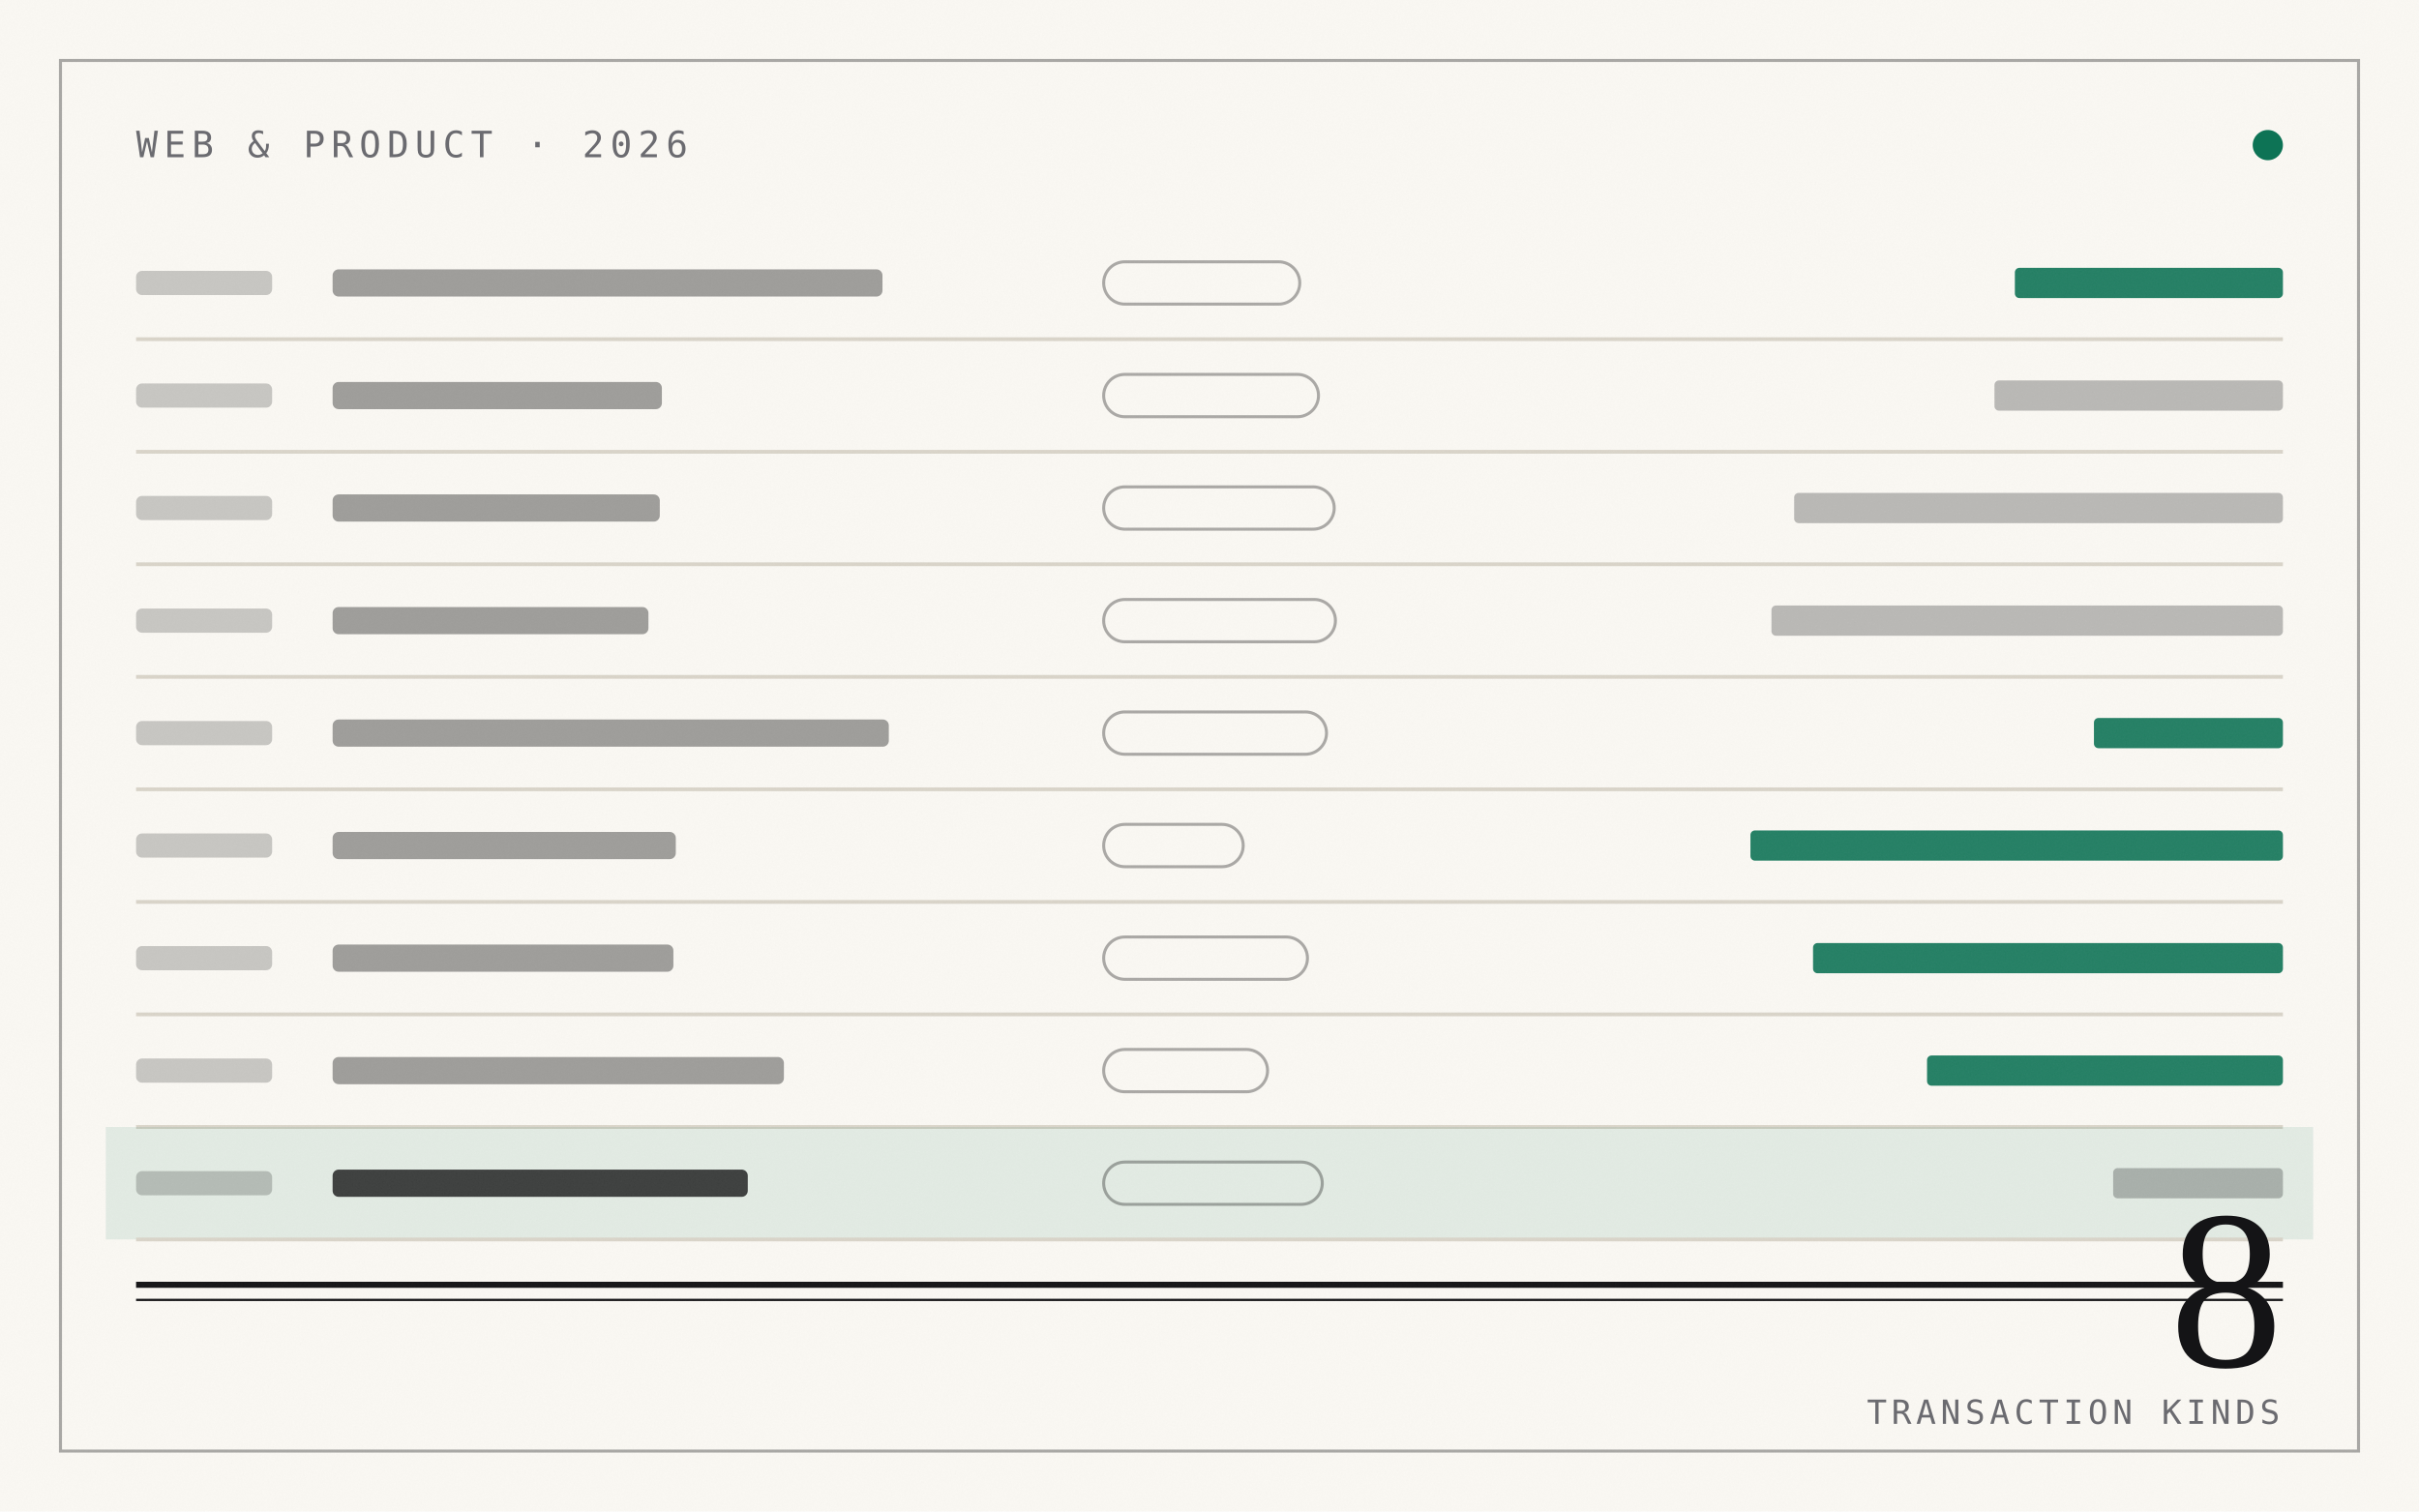
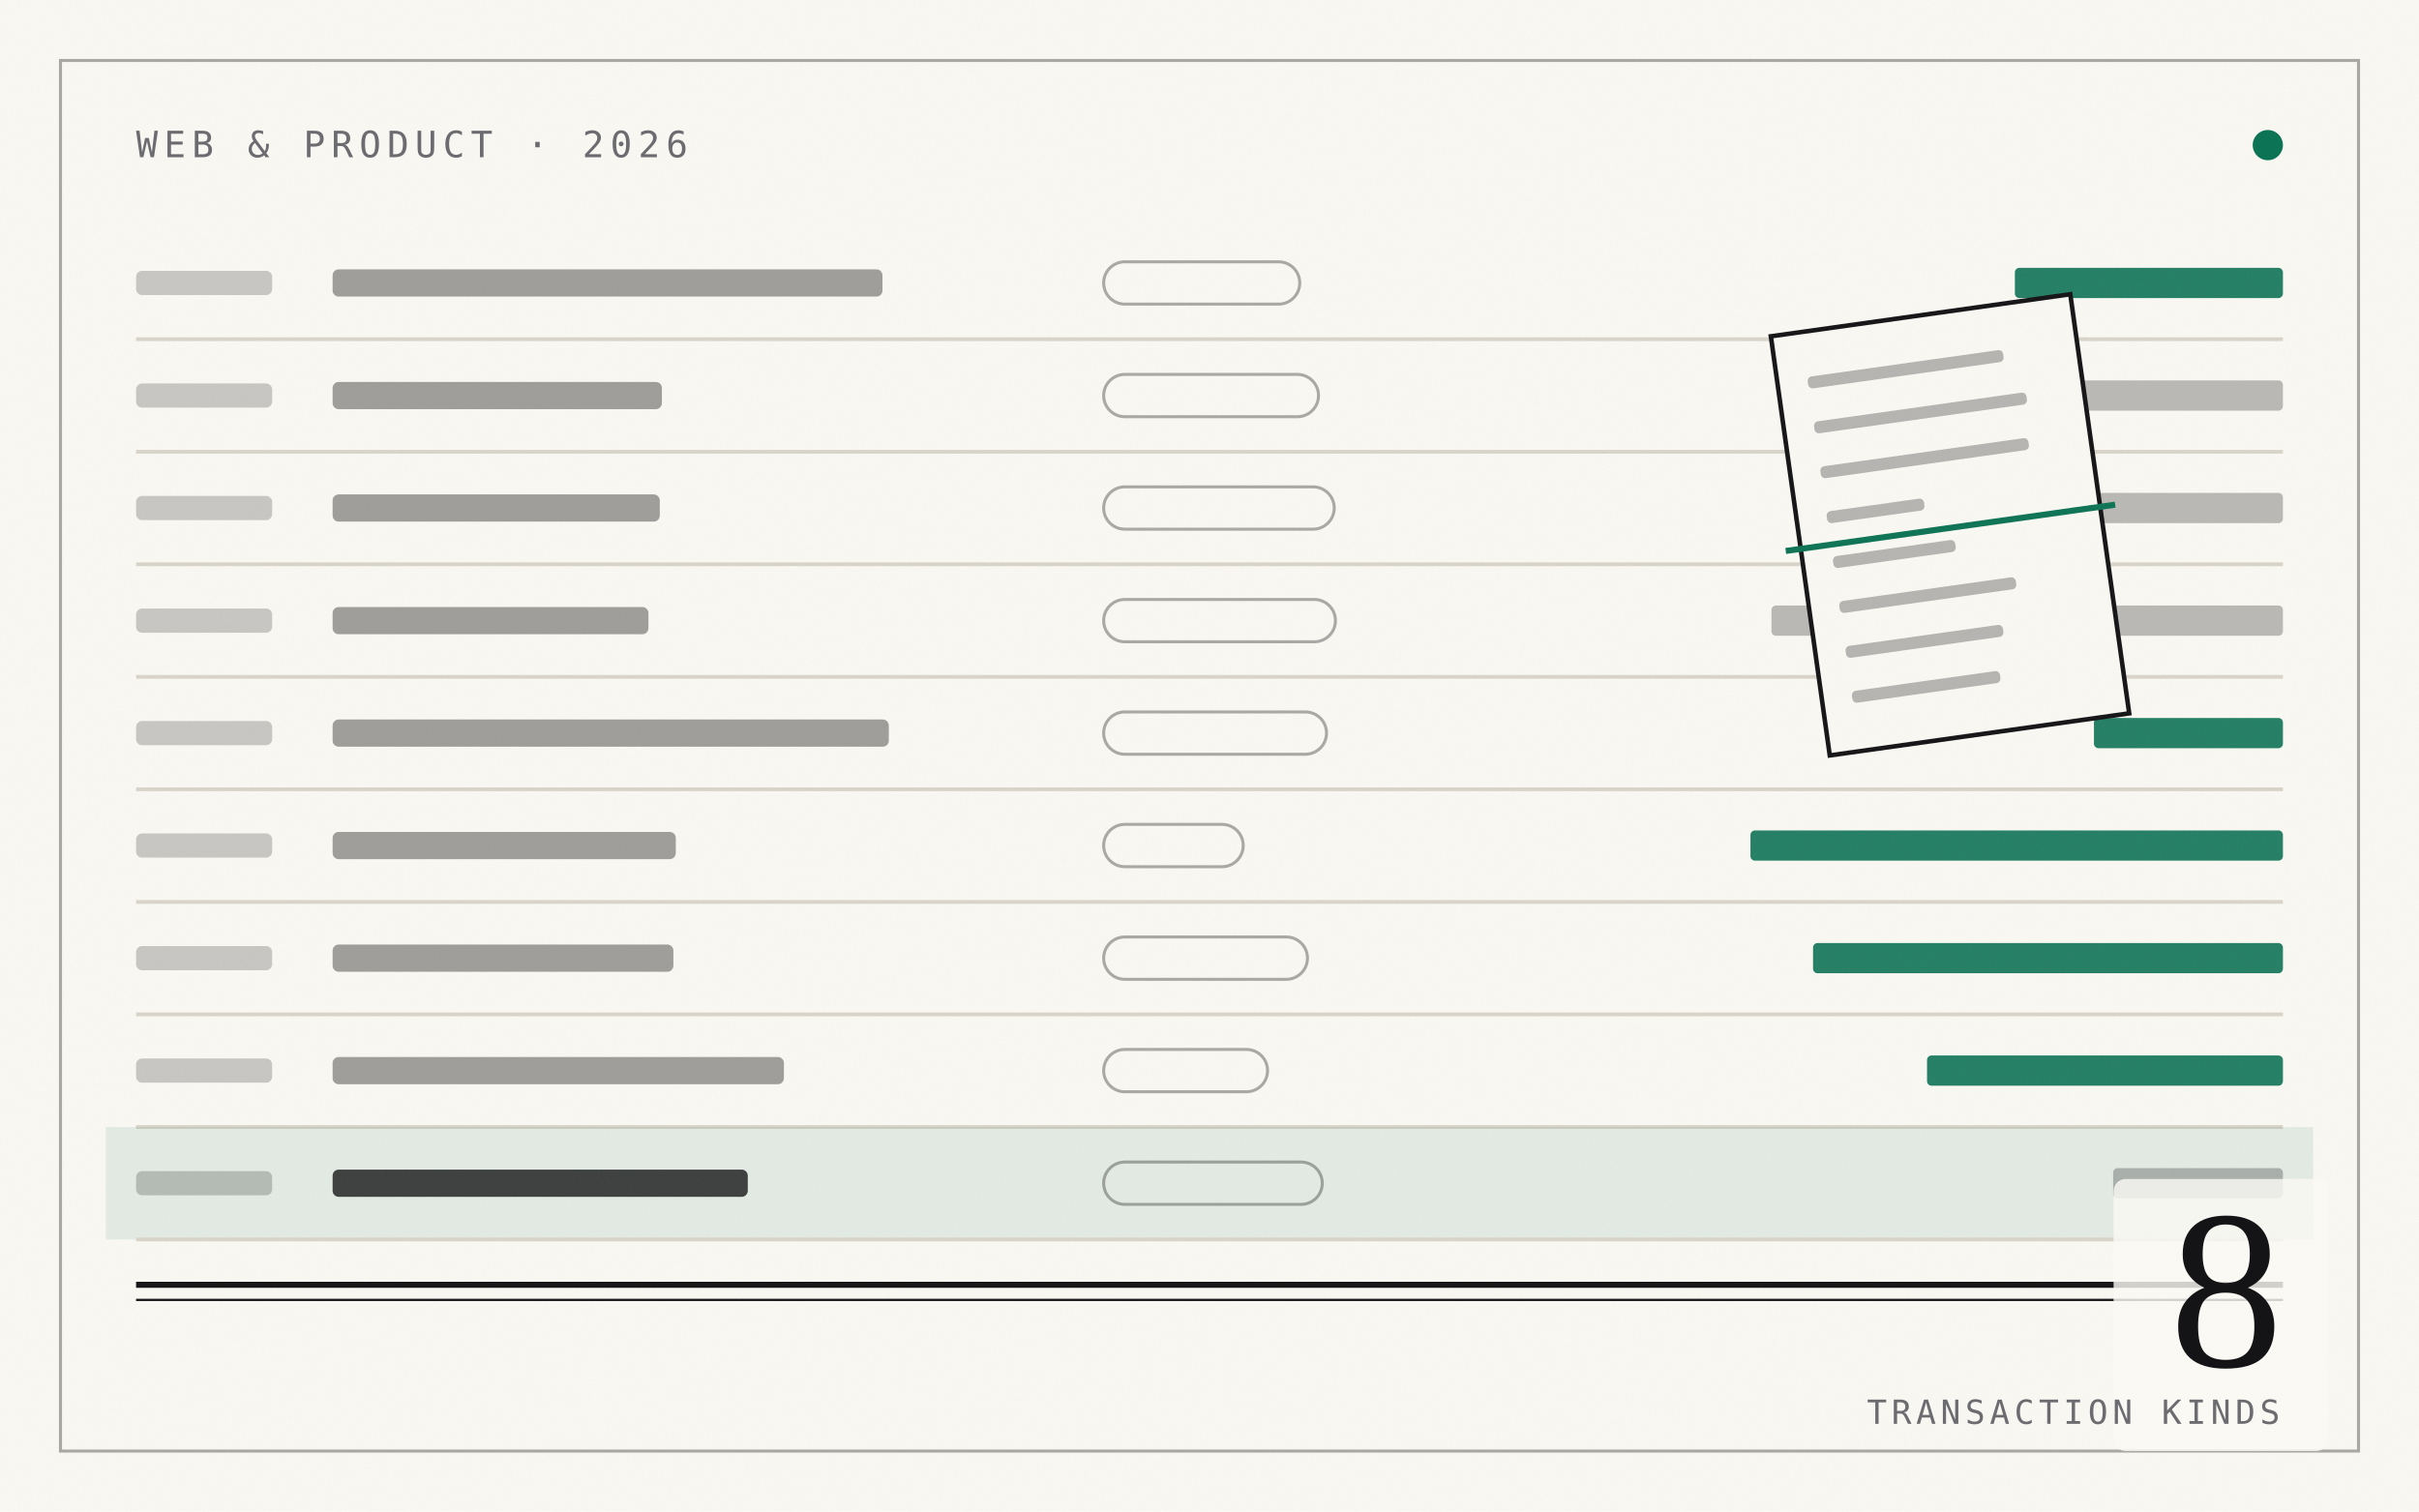
<svg xmlns="http://www.w3.org/2000/svg" width="1600" height="1000" viewBox="0 0 1600 1000" role="img" aria-label="CashFlow thumbnail">
  <defs>
    <filter id="grain" x="0" y="0" width="100%" height="100%">
      <feTurbulence type="fractalNoise" baseFrequency="0.9" numOctaves="2" stitchTiles="stitch" />
      <feColorMatrix type="saturate" values="0" />
      <feComponentTransfer>
        <feFuncA type="table" tableValues="0 0.06" />
      </feComponentTransfer>
    </filter>
    <clipPath id="safe">
      <rect x="50" y="110" width="1500" height="790" />
    </clipPath>
  </defs>
  <rect width="1600" height="1000" fill="#FAF8F3" />
  <g clip-path="url(#safe)">
    <line x1="90" y1="224.4" x2="1510" y2="224.4" stroke="#D9D4C9" stroke-width="2.5" />
    <rect x="90" y="179.2" width="90" height="16" rx="4" fill="#141416" fill-opacity="0.22" />
    <rect x="220" y="178.2" width="363.7" height="18" rx="4" fill="#141416" fill-opacity="0.4" />
    <rect x="730" y="173.2" width="129.7" height="28" rx="14" fill="none" stroke="#141416" stroke-opacity="0.35" stroke-width="2" />
    <rect x="1332.7" y="177.2" width="177.3" height="20" rx="3" fill="#0D7355" fill-opacity="0.9" />
    <line x1="90" y1="298.9" x2="1510" y2="298.9" stroke="#D9D4C9" stroke-width="2.5" />
    <rect x="90" y="253.7" width="90" height="16" rx="4" fill="#141416" fill-opacity="0.22" />
    <rect x="220" y="252.7" width="217.8" height="18" rx="4" fill="#141416" fill-opacity="0.4" />
    <rect x="730" y="247.7" width="142.1" height="28" rx="14" fill="none" stroke="#141416" stroke-opacity="0.35" stroke-width="2" />
    <rect x="1319.2" y="251.7" width="190.8" height="20" rx="3" fill="#141416" fill-opacity="0.28" />
    <line x1="90" y1="373.3" x2="1510" y2="373.3" stroke="#D9D4C9" stroke-width="2.5" />
    <rect x="90" y="328.1" width="90" height="16" rx="4" fill="#141416" fill-opacity="0.22" />
    <rect x="220" y="327.1" width="216.4" height="18" rx="4" fill="#141416" fill-opacity="0.4" />
    <rect x="730" y="322.1" width="152.5" height="28" rx="14" fill="none" stroke="#141416" stroke-opacity="0.35" stroke-width="2" />
    <rect x="1186.7" y="326.1" width="323.3" height="20" rx="3" fill="#141416" fill-opacity="0.28" />
    <line x1="90" y1="447.8" x2="1510" y2="447.8" stroke="#D9D4C9" stroke-width="2.5" />
    <rect x="90" y="402.6" width="90" height="16" rx="4" fill="#141416" fill-opacity="0.22" />
    <rect x="220" y="401.6" width="208.9" height="18" rx="4" fill="#141416" fill-opacity="0.4" />
    <rect x="730" y="396.6" width="153.3" height="28" rx="14" fill="none" stroke="#141416" stroke-opacity="0.35" stroke-width="2" />
    <rect x="1171.7" y="400.6" width="338.3" height="20" rx="3" fill="#141416" fill-opacity="0.28" />
    <line x1="90" y1="522.2" x2="1510" y2="522.2" stroke="#D9D4C9" stroke-width="2.5" />
    <rect x="90" y="477" width="90" height="16" rx="4" fill="#141416" fill-opacity="0.22" />
    <rect x="220" y="476" width="367.9" height="18" rx="4" fill="#141416" fill-opacity="0.4" />
    <rect x="730" y="471" width="147.4" height="28" rx="14" fill="none" stroke="#141416" stroke-opacity="0.35" stroke-width="2" />
    <rect x="1385" y="475" width="125" height="20" rx="3" fill="#0D7355" fill-opacity="0.9" />
    <line x1="90" y1="596.7" x2="1510" y2="596.7" stroke="#D9D4C9" stroke-width="2.5" />
    <rect x="90" y="551.4" width="90" height="16" rx="4" fill="#141416" fill-opacity="0.22" />
    <rect x="220" y="550.4" width="227" height="18" rx="4" fill="#141416" fill-opacity="0.4" />
    <rect x="730" y="545.4" width="92.3" height="28" rx="14" fill="none" stroke="#141416" stroke-opacity="0.35" stroke-width="2" />
    <rect x="1157.8" y="549.4" width="352.2" height="20" rx="3" fill="#0D7355" fill-opacity="0.9" />
    <line x1="90" y1="671.1" x2="1510" y2="671.1" stroke="#D9D4C9" stroke-width="2.5" />
    <rect x="90" y="625.9" width="90" height="16" rx="4" fill="#141416" fill-opacity="0.22" />
    <rect x="220" y="624.9" width="225.4" height="18" rx="4" fill="#141416" fill-opacity="0.4" />
    <rect x="730" y="619.9" width="134.8" height="28" rx="14" fill="none" stroke="#141416" stroke-opacity="0.35" stroke-width="2" />
    <rect x="1199.2" y="623.9" width="310.8" height="20" rx="3" fill="#0D7355" fill-opacity="0.9" />
    <line x1="90" y1="745.6" x2="1510" y2="745.6" stroke="#D9D4C9" stroke-width="2.5" />
    <rect x="90" y="700.3" width="90" height="16" rx="4" fill="#141416" fill-opacity="0.22" />
    <rect x="220" y="699.3" width="298.5" height="18" rx="4" fill="#141416" fill-opacity="0.4" />
    <rect x="730" y="694.3" width="108.4" height="28" rx="14" fill="none" stroke="#141416" stroke-opacity="0.35" stroke-width="2" />
    <rect x="1274.6" y="698.3" width="235.4" height="20" rx="3" fill="#0D7355" fill-opacity="0.9" />
    <rect x="70" y="745.6" width="1460" height="74.4" fill="rgba(13,115,85,0.1)" />
    <line x1="90" y1="820" x2="1510" y2="820" stroke="#D9D4C9" stroke-width="2.5" />
    <rect x="90" y="774.8" width="90" height="16" rx="4" fill="#141416" fill-opacity="0.22" />
    <rect x="220" y="773.8" width="274.6" height="18" rx="4" fill="#141416" fill-opacity="0.8" />
    <rect x="730" y="768.8" width="144.6" height="28" rx="14" fill="none" stroke="#141416" stroke-opacity="0.35" stroke-width="2" />
    <rect x="1397.7" y="772.8" width="112.3" height="20" rx="3" fill="#141416" fill-opacity="0.28" />
+     <g transform="rotate(-8 1270 350)">
+       <rect x="1190" y="210" width="200" height="280" fill="#FAF8F3" stroke="#141416" stroke-width="3" />
+       <rect x="1210" y="240" width="130.5" height="8" rx="3" fill="#141416" fill-opacity="0.3" />
+       <rect x="1210" y="270" width="141.9" height="8" rx="3" fill="#141416" fill-opacity="0.3" />
+       <rect x="1210" y="300" width="139" height="8" rx="3" fill="#141416" fill-opacity="0.3" />
+       <rect x="1210" y="330" width="65" height="8" rx="3" fill="#141416" fill-opacity="0.3" />
+       <rect x="1210" y="360" width="81.7" height="8" rx="3" fill="#141416" fill-opacity="0.3" />
+       <rect x="1210" y="390" width="117.9" height="8" rx="3" fill="#141416" fill-opacity="0.3" />
+       <rect x="1210" y="420" width="105.1" height="8" rx="3" fill="#141416" fill-opacity="0.3" />
+       <rect x="1210" y="450" width="98.9" height="8" rx="3" fill="#141416" fill-opacity="0.3" />
+       <rect x="1180" y="350" width="220" height="4" fill="#0D7355" />
+     </g>
    <line x1="90" y1="850" x2="1510" y2="850" stroke="#141416" stroke-width="4" />
    <line x1="90" y1="860" x2="1510" y2="860" stroke="#141416" stroke-width="1.5" />
  </g>
  <rect width="1600" height="1000" filter="url(#grain)" opacity="0.7" />
  <rect x="40" y="40" width="1520" height="920" fill="none" stroke="#141416" stroke-opacity="0.35" stroke-width="2" />
  <text x="90" y="104" font-family="ui-monospace, 'JetBrains Mono', Menlo, monospace" font-size="24" letter-spacing="4" fill="#6B6B70">WEB &amp; PRODUCT  ·  2026</text>
  <circle cx="1500" cy="96" r="10" fill="#0D7355" />
+   <rect x="1398" y="780" width="142" height="180" fill="#FAF8F3" fill-opacity="0.82" rx="8" />
  <text x="1510" y="904" text-anchor="end" font-family="Georgia, 'Times New Roman', serif" font-size="150" font-weight="500" fill="#141416" letter-spacing="-6">8</text>
  <text x="1508" y="942" text-anchor="end" font-family="ui-monospace, 'JetBrains Mono', Menlo, monospace" font-size="22" letter-spacing="3" fill="#6B6B70">TRANSACTION KINDS</text>
</svg>
